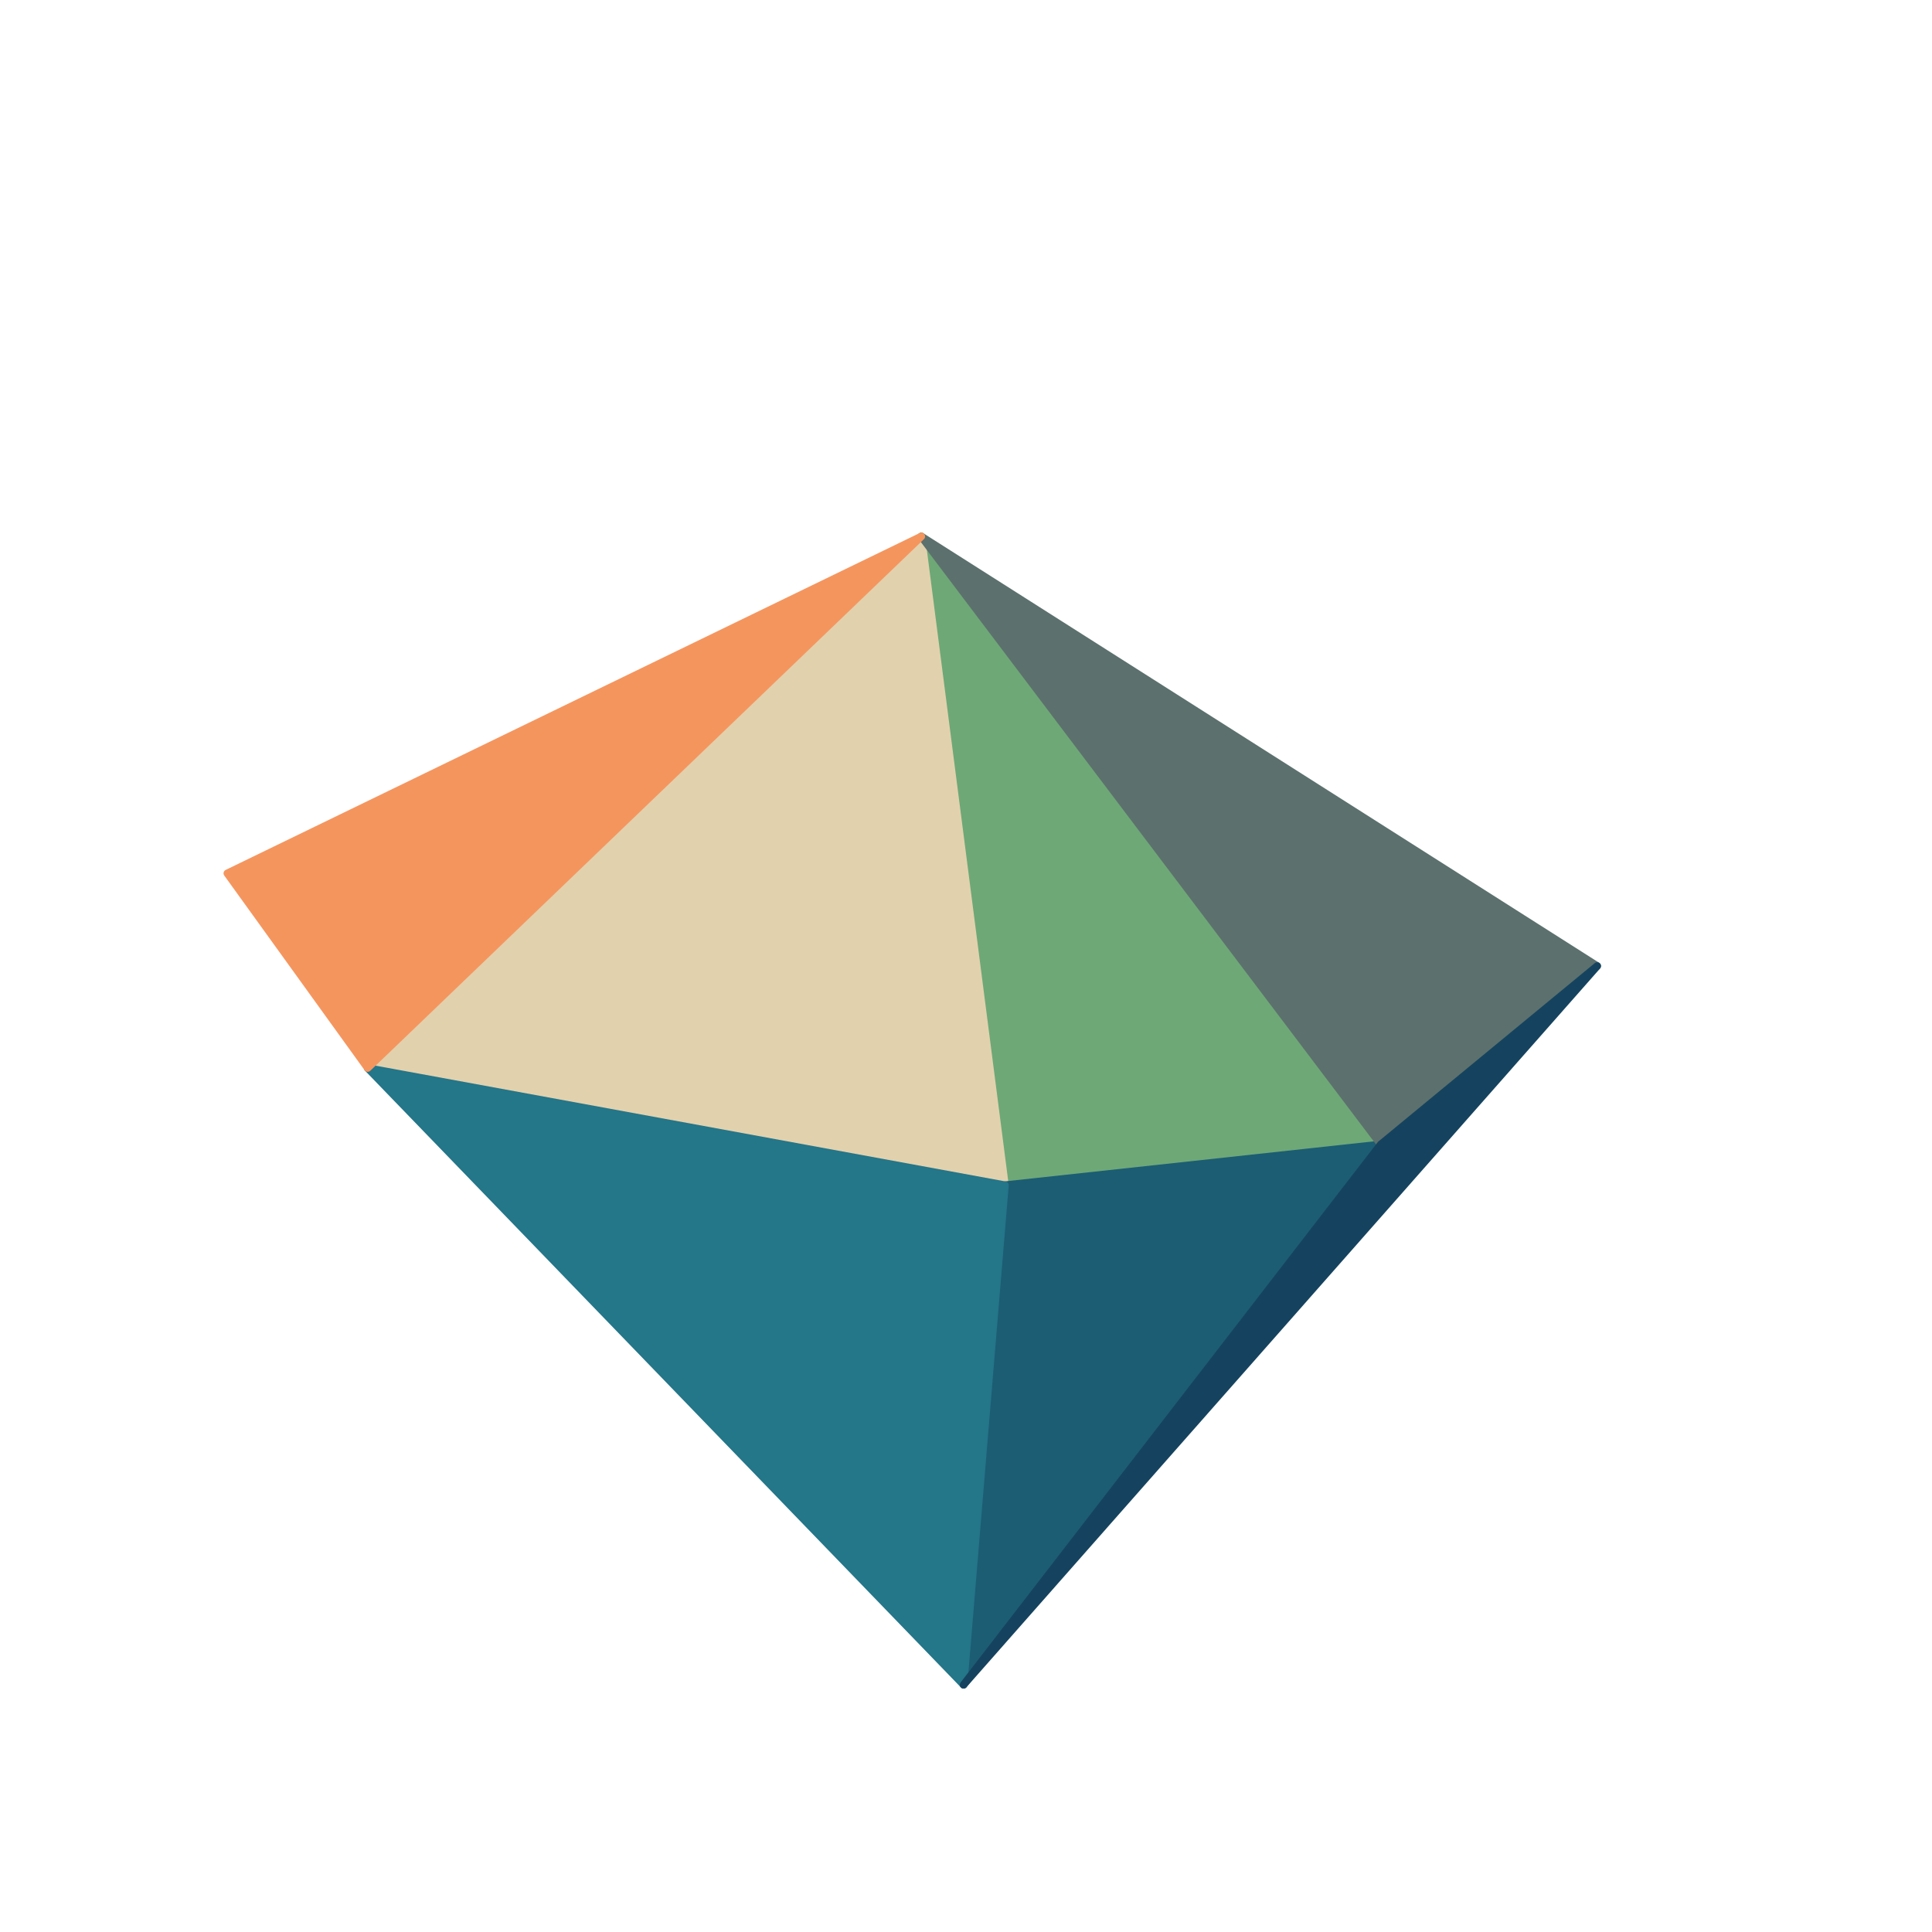
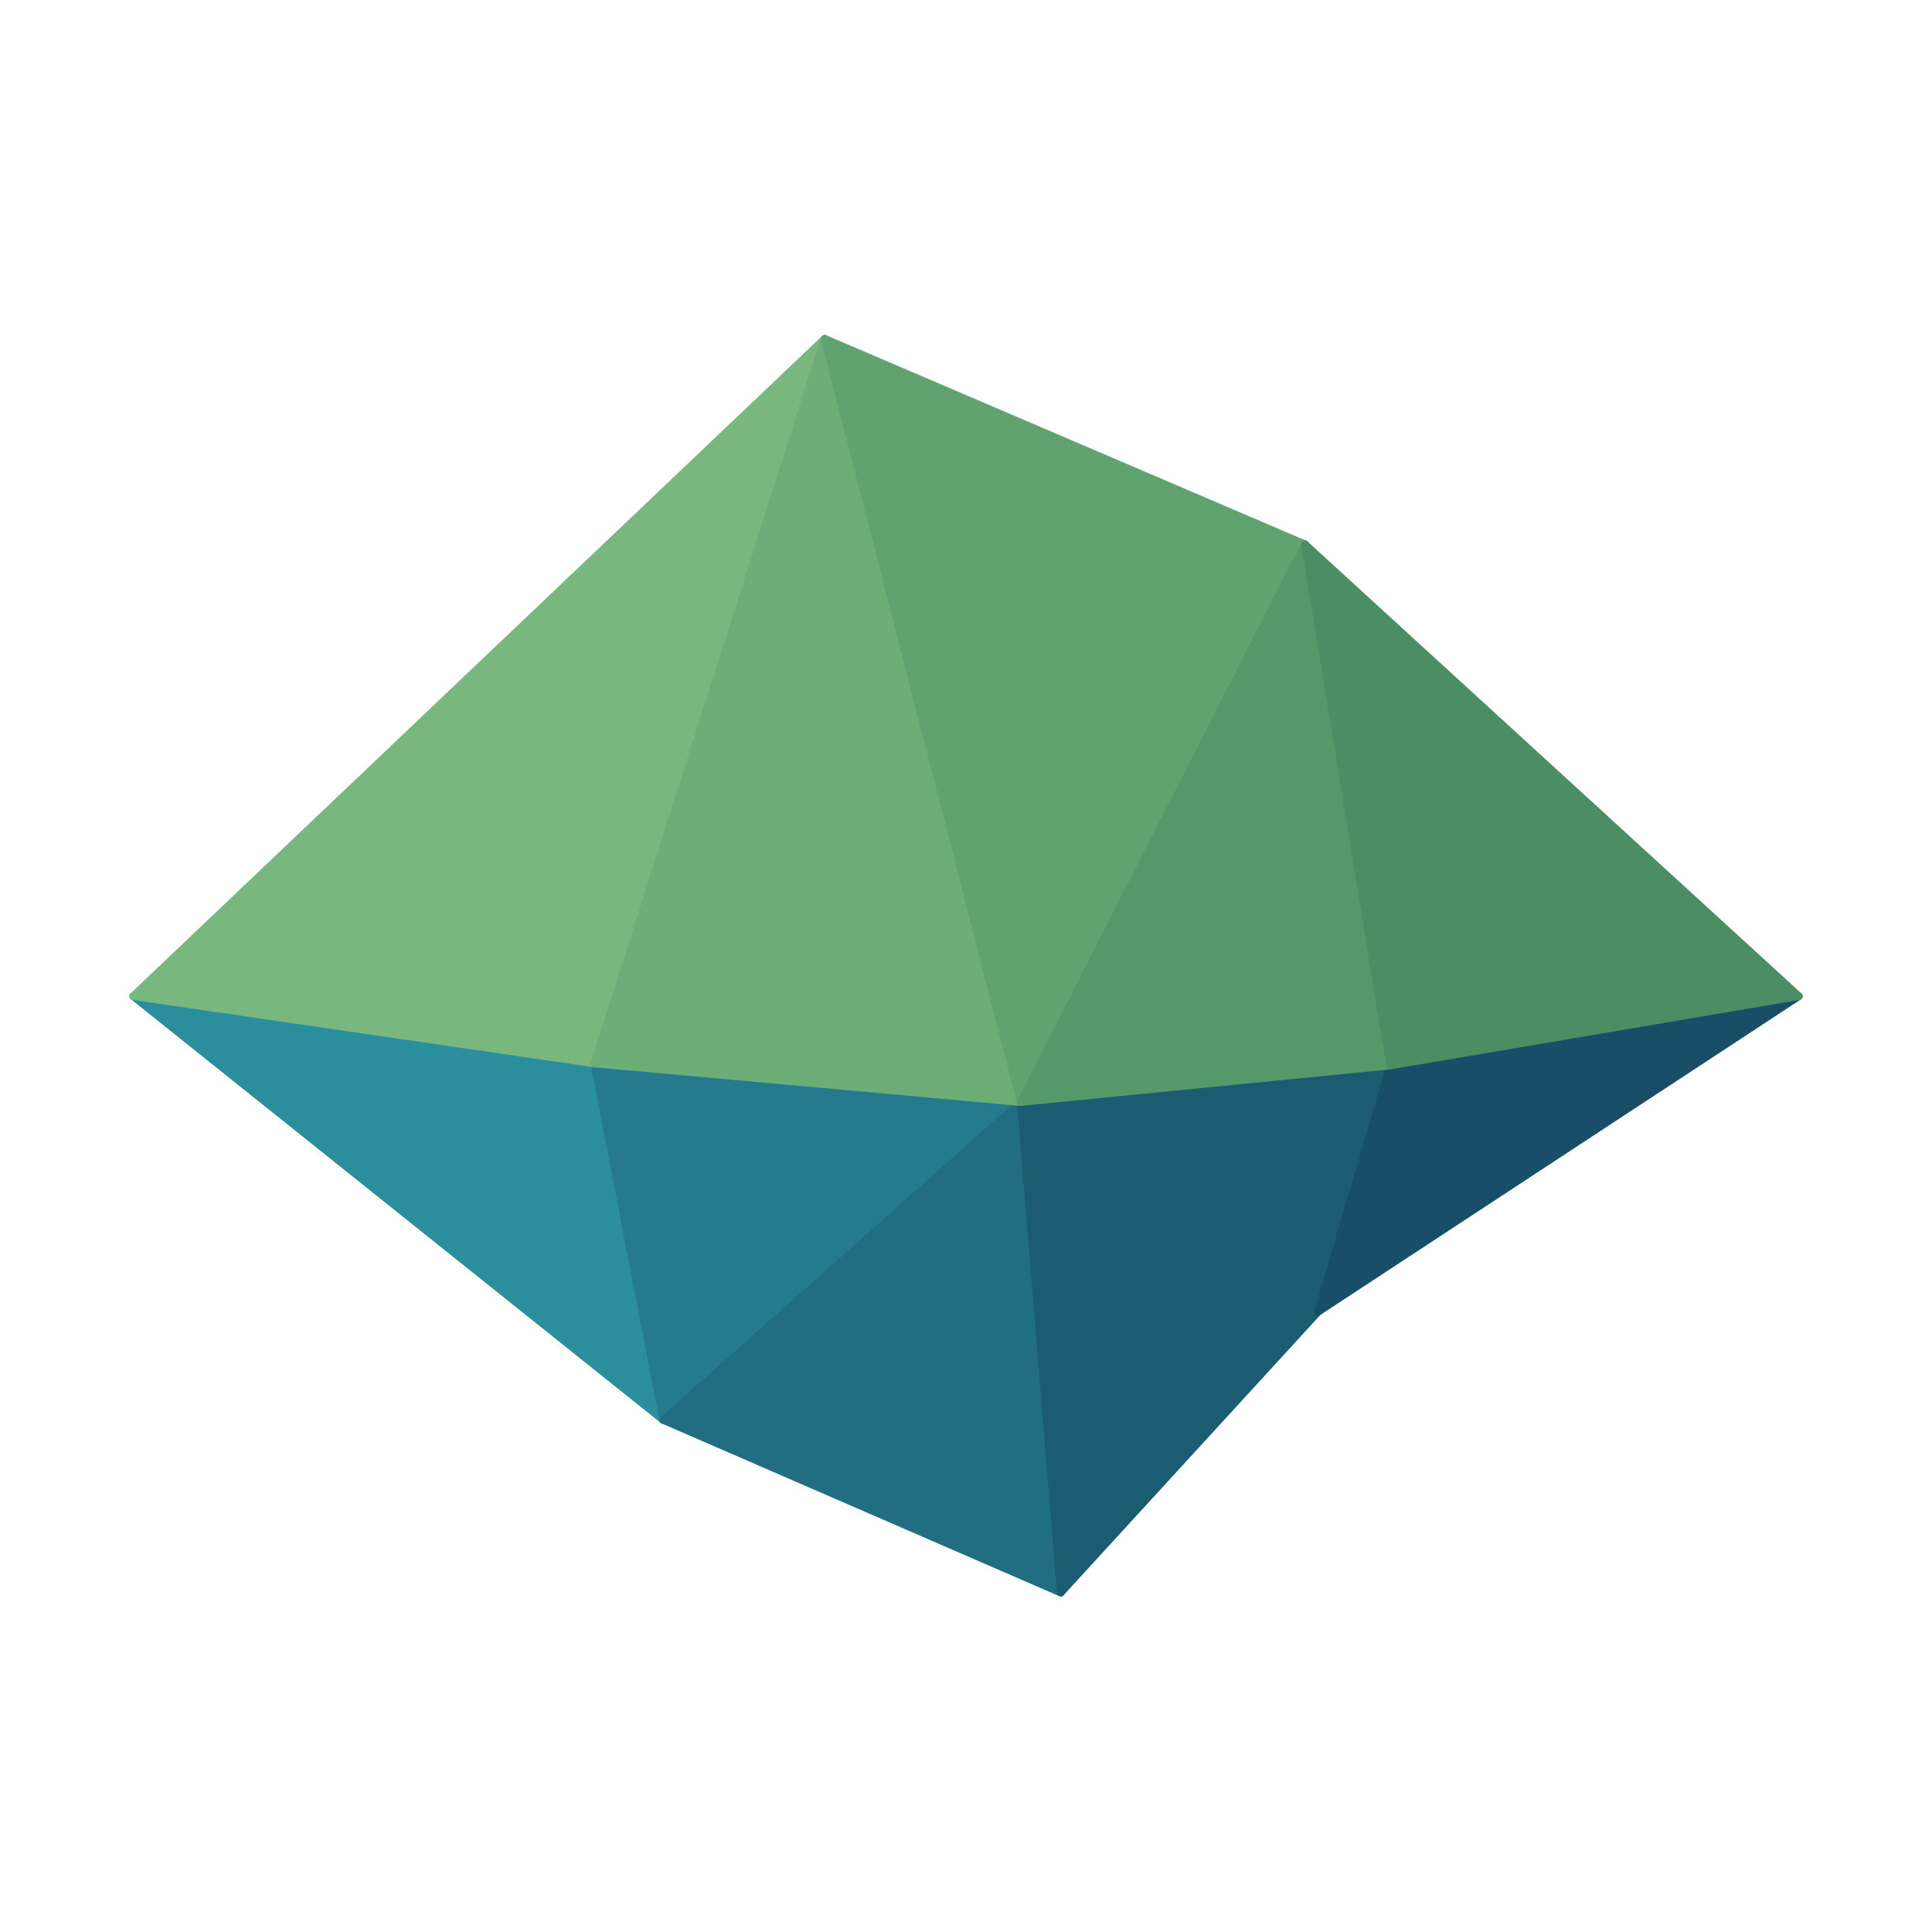
<svg xmlns="http://www.w3.org/2000/svg" viewBox="0 0 64 64" width="32" height="32" role="img" aria-label="Terre commune">
-   <polygon points="30.52,17.77 33.29,39.26 45.74,37.91" fill="#6EA877" stroke="#6EA877" stroke-opacity="1.00" stroke-width="0.25" stroke-linejoin="round" />
-   <polygon points="30.52,17.77 12.18,35.38 33.29,39.26" fill="#E2D1AD" stroke="#E2D1AD" stroke-opacity="1.00" stroke-width="0.25" stroke-linejoin="round" />
-   <polygon points="31.92,55.81 45.74,37.91 33.29,39.26" fill="#1C5D74" stroke="#1C5D74" stroke-opacity="1.00" stroke-width="0.25" stroke-linejoin="round" />
-   <polygon points="31.92,55.81 33.29,39.26 12.18,35.38" fill="#247689" stroke="#247689" stroke-opacity="1.00" stroke-width="0.25" stroke-linejoin="round" />
-   <polygon points="30.52,17.77 45.74,37.91 52.91,32.00" fill="#5C706D" stroke="#5C706D" stroke-opacity="1.00" stroke-width="0.25" stroke-linejoin="round" />
-   <polygon points="31.92,55.81 52.91,32.00 45.74,37.91" fill="#15435F" stroke="#15435F" stroke-opacity="1.00" stroke-width="0.25" stroke-linejoin="round" />
-   <polygon points="30.52,17.77 7.53,28.93 12.18,35.38" fill="#F5955E" stroke="#F5955E" stroke-opacity="1.00" stroke-width="0.25" stroke-linejoin="round" />
+   <polygon points="4.41,33.00 19.69,35.23 21.97,47.04" fill="#2B8E9C" stroke="#2B8E9C" stroke-opacity="1.00" stroke-width="0.25" stroke-linejoin="round" />
+   <polygon points="19.69,35.23 33.81,36.51 21.97,47.04" fill="#257B8D" stroke="#257B8D" stroke-opacity="1.00" stroke-width="0.25" stroke-linejoin="round" />
+   <polygon points="33.81,36.51 35.14,52.76 21.97,47.04" fill="#216D81" stroke="#216D81" stroke-opacity="1.00" stroke-width="0.25" stroke-linejoin="round" />
+   <polygon points="33.81,36.51 46.05,35.30 43.66,43.46 35.14,52.76" fill="#1C5C73" stroke="#1C5C73" stroke-opacity="1.00" stroke-width="0.25" stroke-linejoin="round" />
+   <polygon points="46.05,35.30 59.59,33.00 43.66,43.46" fill="#184E67" stroke="#184E67" stroke-opacity="1.00" stroke-width="0.25" stroke-linejoin="round" />
+   <polygon points="4.41,33.00 27.32,11.22 19.69,35.23" fill="#78B87F" stroke="#78B87F" stroke-opacity="1.00" stroke-width="0.25" stroke-linejoin="round" />
+   <polygon points="19.69,35.23 27.32,11.22 33.81,36.51" fill="#6CAD78" stroke="#6CAD78" stroke-opacity="1.00" stroke-width="0.25" stroke-linejoin="round" />
+   <polygon points="27.32,11.22 43.23,18.03 33.81,36.51" fill="#60A270" stroke="#60A270" stroke-opacity="1.00" stroke-width="0.25" stroke-linejoin="round" />
+   <polygon points="33.81,36.51 43.23,18.03 46.05,35.30" fill="#559869" stroke="#559869" stroke-opacity="1.00" stroke-width="0.25" stroke-linejoin="round" />
+   <polygon points="43.23,18.03 59.59,33.00 46.05,35.30" fill="#4B8E63" stroke="#4B8E63" stroke-opacity="1.00" stroke-width="0.25" stroke-linejoin="round" />
</svg>
